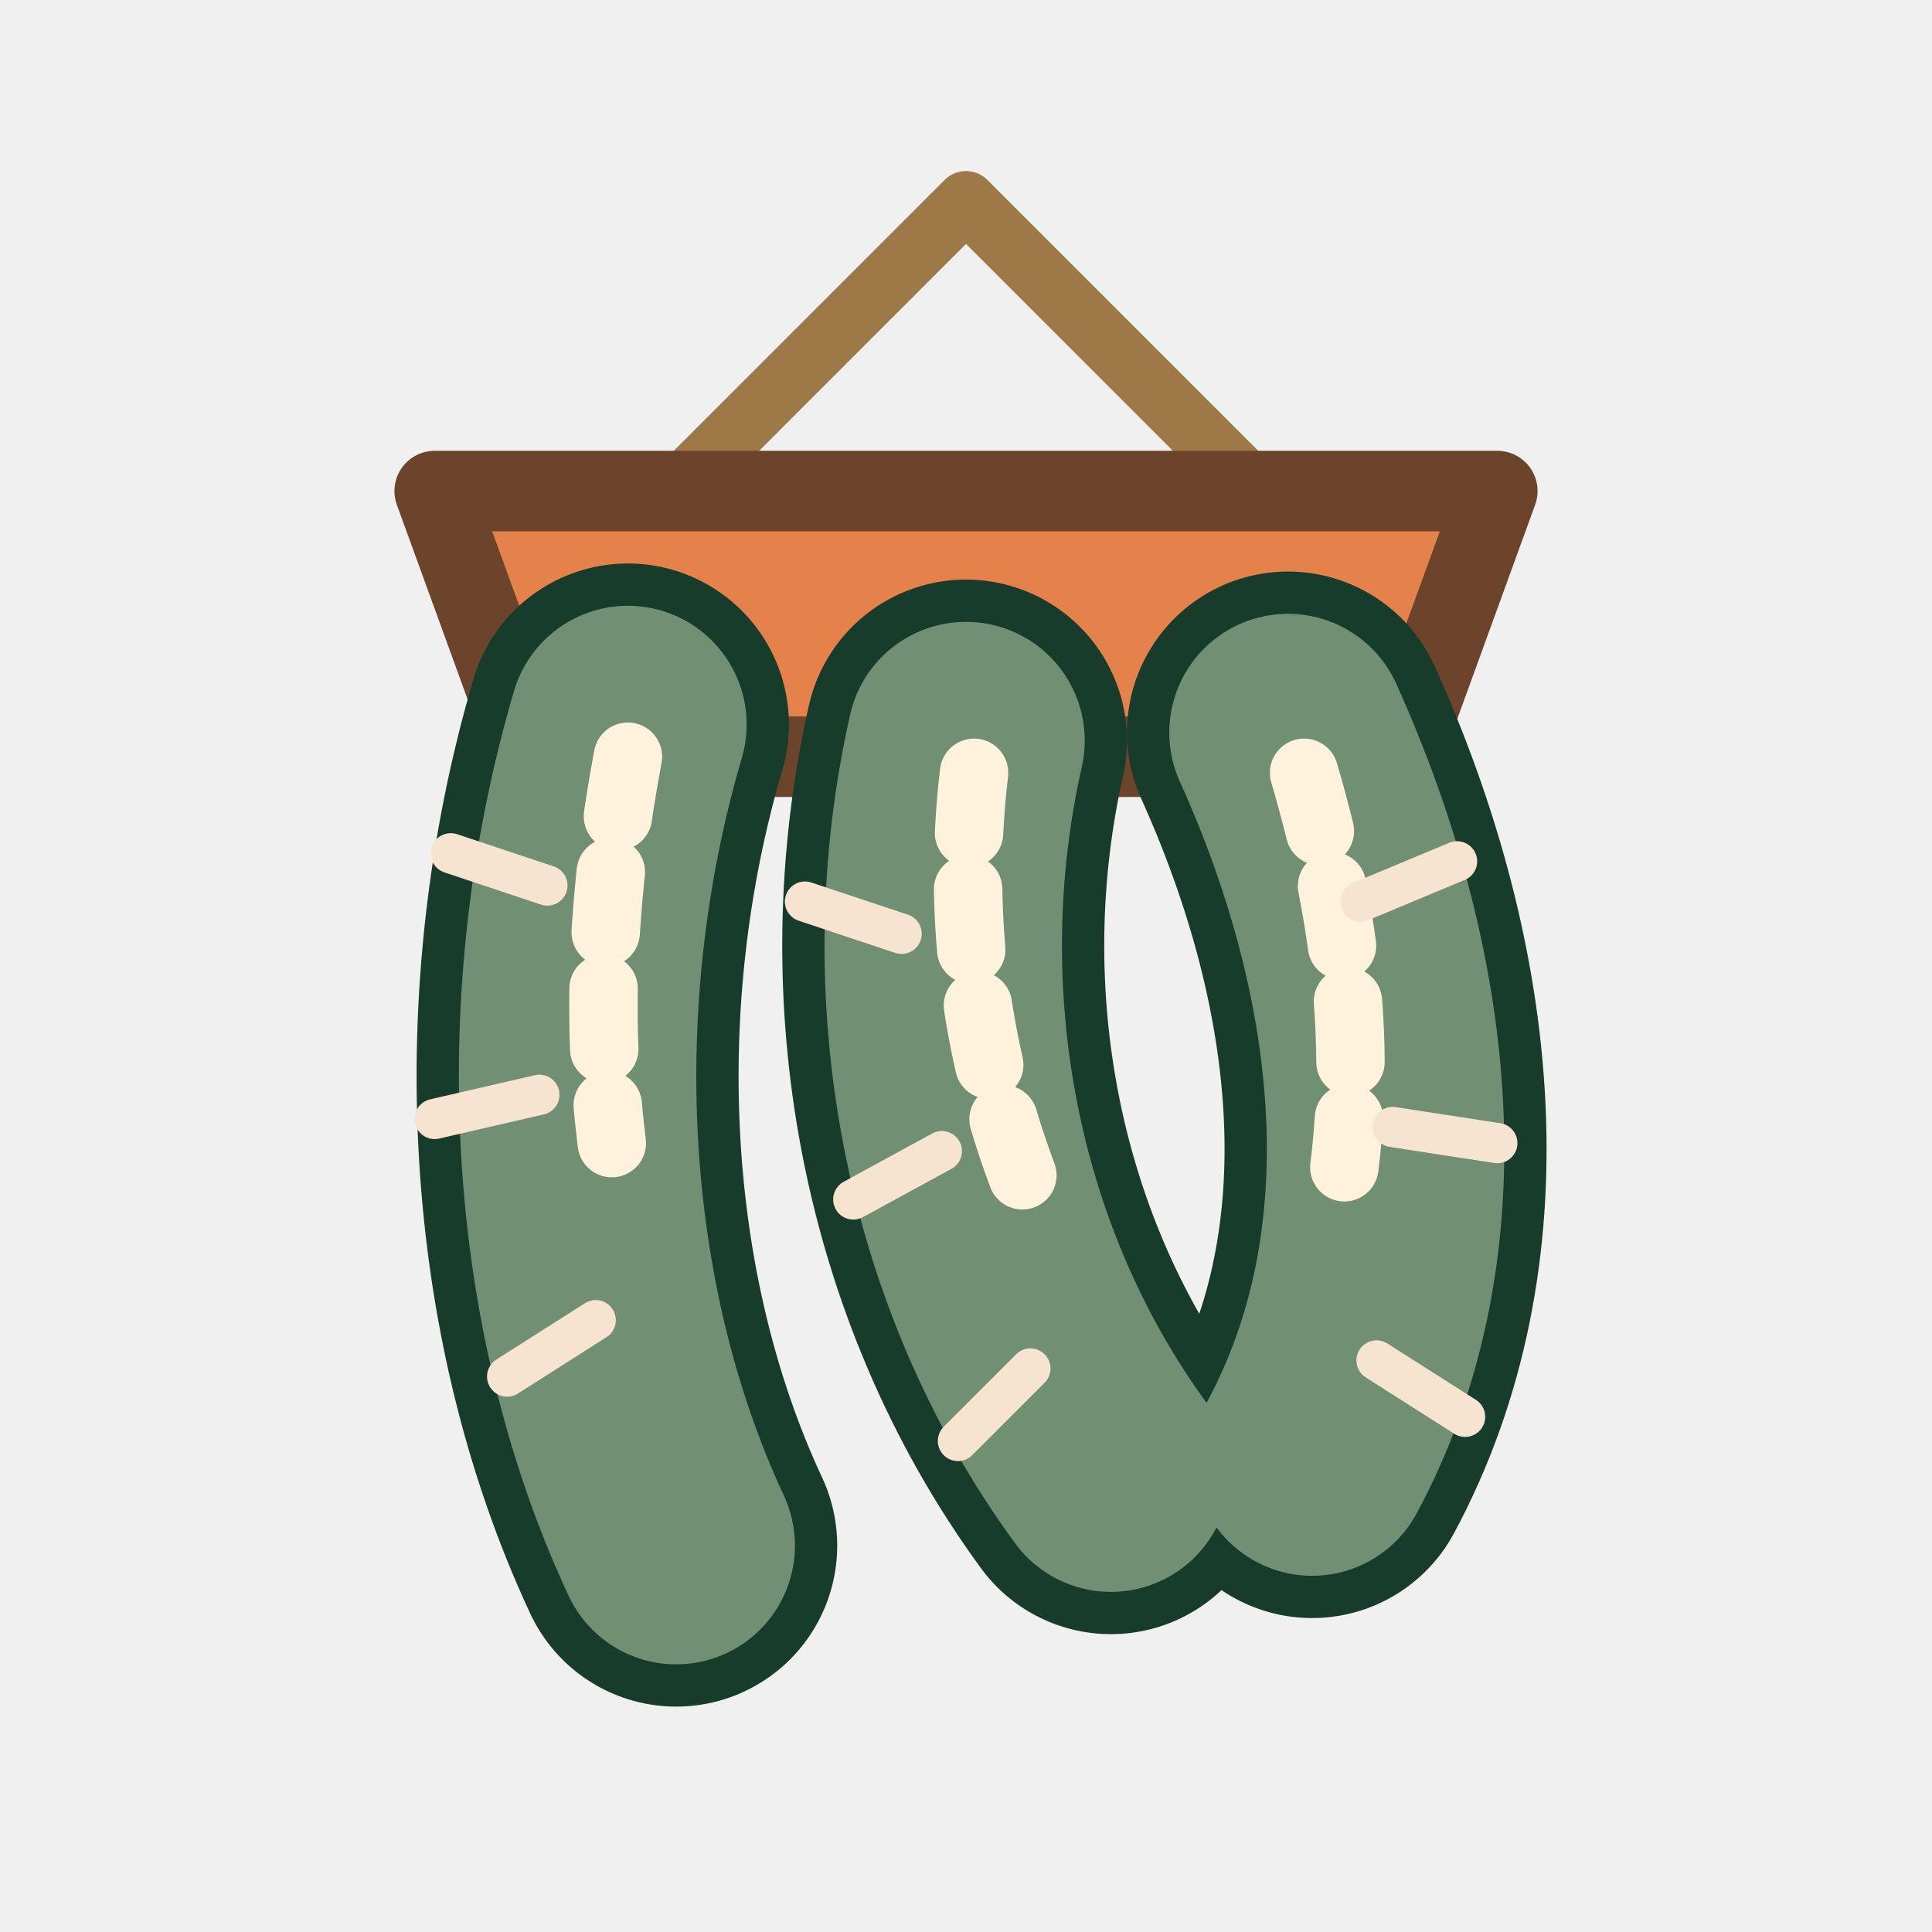
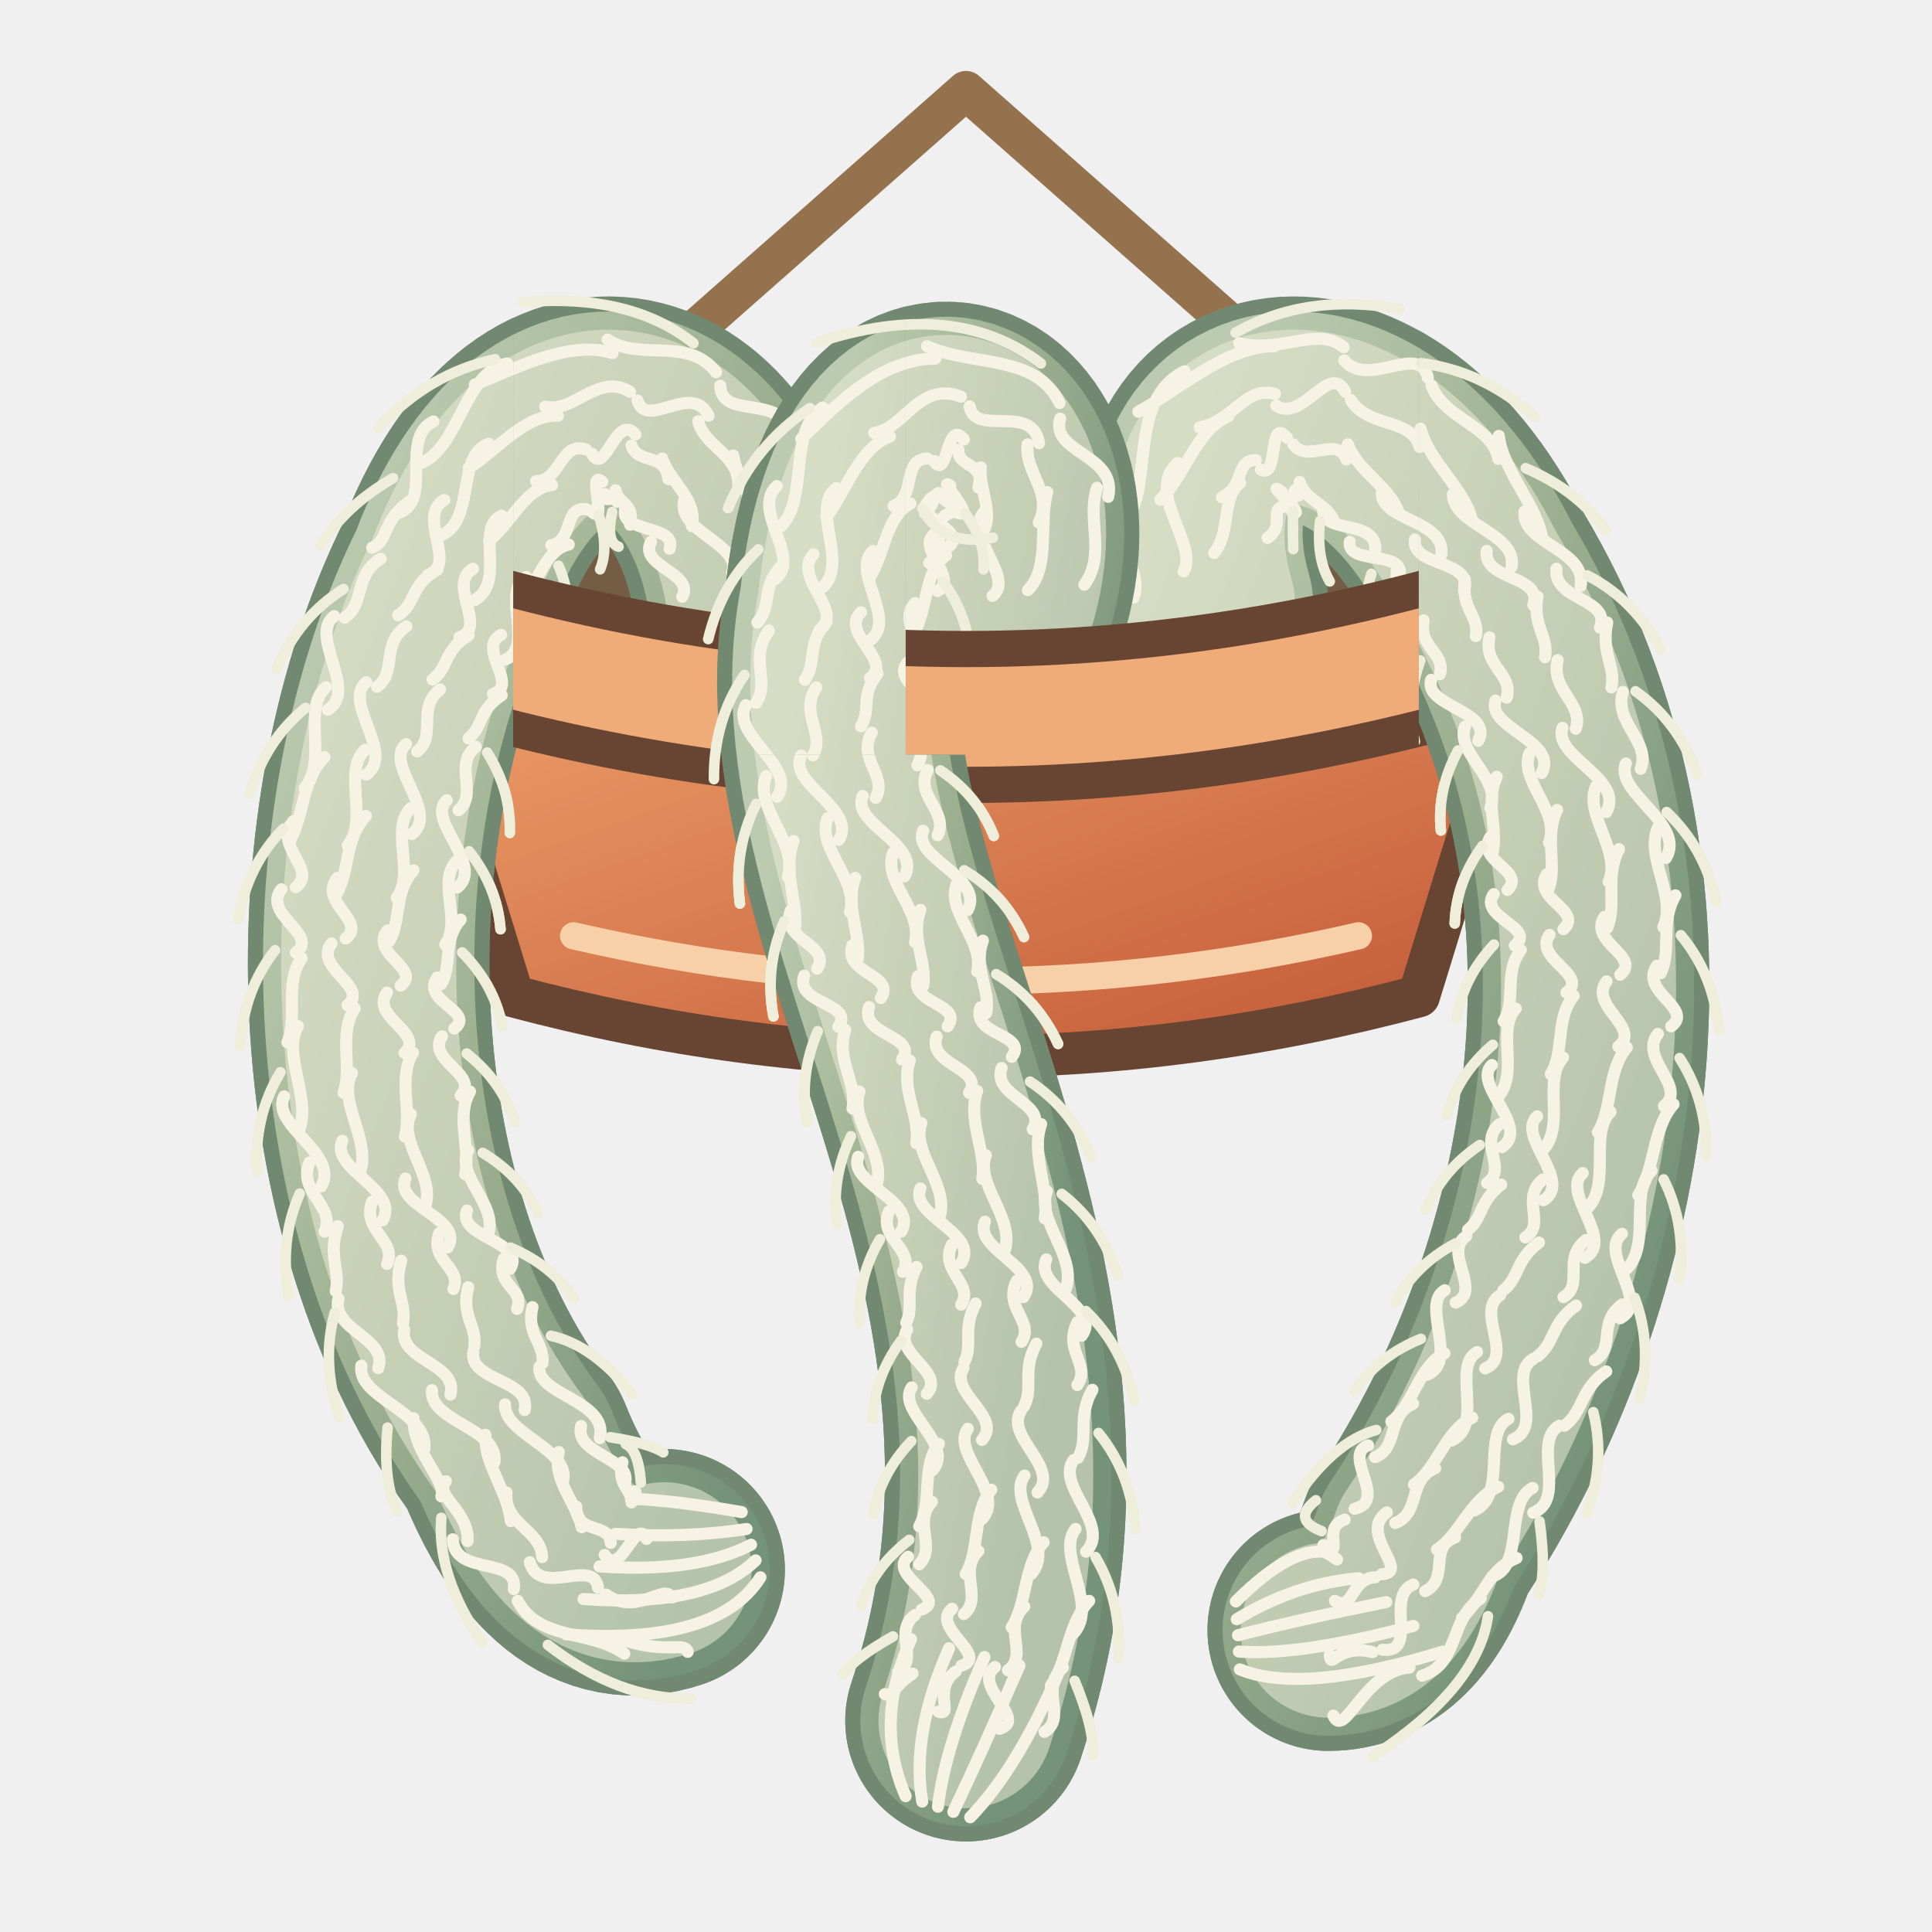
- <svg xmlns="http://www.w3.org/2000/svg" viewBox="0 0 24 24" role="img" aria-labelledby="cleistocactus-colademononis-title cleistocactus-colademononis-description" data-plant-slug="cleistocactus-colademononis" focusable="false">
-   <path d="m8 6.5 4-4 4 4" fill="none" stroke="#9c7947" stroke-linecap="round" stroke-linejoin="round" stroke-width="0.75" />
-   <path d="M5.4 6.1h13.2l-1.2 3.3H6.6Z" fill="#e5814b" stroke="#6c432b" stroke-linejoin="round" stroke-width="1" />
-   <path d="M7.8 9c-1 3.4-0.8 7.2 0.6 10.2m3.6-10c-0.7 3.1-0.1 6.5 1.8 9.1m2.2-9.2c1.4 3.1 1.7 6.4 0.3 9" fill="none" stroke="#173c2b" stroke-linecap="round" stroke-width="4" />
-   <path d="M7.8 9c-1 3.4-0.8 7.2 0.6 10.2m3.6-10c-0.7 3.1-0.1 6.5 1.8 9.1m2.2-9.2c1.4 3.1 1.7 6.4 0.3 9" fill="none" stroke="#718f72" stroke-linecap="round" stroke-width="2.95" />
-   <path d="M7.8 9.4c-0.3 1.6-0.4 3.2-0.2 4.8m4.5-4.6c-0.2 1.7 0 3.4 0.6 5m3.5-5c0.5 1.7 0.7 3.3 0.5 4.9" fill="none" stroke="#fff2dd" stroke-dasharray="0.75 0.7" stroke-linecap="round" stroke-width="0.85" />
-   <path d="m6.8 11-1.2-0.4m1.1 3-1.3 0.3m2 2.5-1.1 0.7m4.9-5.5-1.2-0.4m1.7 3.1-1.1 0.6m2.2 2.1-0.9 0.9m5-6.7 1.2-0.5m-0.8 3.3 1.3 0.2m-1.5 2.7 1.1 0.7" fill="none" stroke="#f6e4d0" stroke-linecap="round" stroke-width="0.5" />
+ <svg xmlns="http://www.w3.org/2000/svg" viewBox="0 0 64 64" role="img" aria-labelledby="cleistocactus-colademononis-title cleistocactus-colademononis-description" data-plant-slug="cleistocactus-colademononis" focusable="false">
+   <defs>
+     <linearGradient id="cleisto-basket" x1="0" x2="0.9" y1="0" y2="1">
+       <stop offset="0" stop-color="#f2a66e" />
+       <stop offset="1" stop-color="#c25a38" />
+     </linearGradient>
+     <linearGradient id="tails-body" x1="0" y1="0" x2="0.85" y2="1">
+       <stop offset="0" stop-color="#bccbb0" />
+       <stop offset="0.5" stop-color="#9caf90" />
+       <stop offset="1" stop-color="#759379" />
+     </linearGradient>
+     <path id="tails-0-axis" d="M25 20C24 13 18 11 15 19C11 27 11 40 17 48Q19 53 22 52" />
+     <mask id="tails-0-hair" maskUnits="userSpaceOnUse" maskContentUnits="userSpaceOnUse" x="0" y="0" width="64" height="64">
+       <use href="#tails-0-axis" fill="none" stroke="#fff" stroke-width="7.8" stroke-linecap="round" />
+     </mask>
+     <g id="tails-0-stem" fill="none" stroke-linecap="round" stroke-linejoin="round">
+       <use href="#tails-0-axis" stroke="#718971" stroke-width="8" />
+       <use href="#tails-0-axis" stroke="url(#tails-body)" stroke-width="7" />
+       <use href="#tails-0-axis" stroke="#e8ead5" stroke-width="5.8" stroke-opacity="0.55" />
+       <g mask="url(#tails-0-hair)" stroke="#f7f3e4" stroke-width="0.4">
+         <path d="M22.6 19.77C23.03 18.99 21.12 18.74 21.57 17.95 M24.25 18.97C24.62 18.05 22.38 17.6 22.67 16.56 M25.17 18.23C25.47 17.22 24.46 16.15 24.29 15.09 M26.73 17.17C26.92 16 25.83 15.32 25.72 14.27 M22.18 18.18C22.46 17.37 20.46 17.66 20.72 16.85" />
+         <path d="M22.92 17.43C23.11 16.53 22.18 15.96 21.94 15.19 M24.46 16.11C24.48 15.02 23.34 14.83 23.13 13.95 M26.18 14.37C25.93 13.03 23.89 13.92 23.86 12.78 M20.87 17.38C21.04 16.68 20.46 16.69 20.39 16.24 M22.14 15.87C22.03 14.97 21.13 15.4 20.92 14.76" />
+         <path d="M23.47 13.77C22.93 12.64 21.42 14.25 21.12 13.27 M23.72 12.33C22.8 11.13 21.18 11.98 20.13 11.25 M20.44 16.62C20.4 15.97 20.16 16.89 20.04 16.37 M21.05 14.39C20.41 13.65 20.05 15.8 19.61 15.03 M20.87 12.98C19.81 12.33 19.02 13.7 18.06 13.47" />
+         <path d="M20.29 11.7C18.86 11.24 17.02 12.24 15.73 12.74 M19.95 15.96C19.41 15.5 20.19 17.52 19.57 16.92 M19.41 14.89C18.56 14.61 18.58 15.94 17.76 15.94 M18.48 13.77C17.38 13.73 16.44 14.94 15.53 15.5 M16.8 12.04C15.41 12.31 15.21 14.76 14 15.32" />
+         <path d="M19.42 16.87C18.66 16.76 19.02 17.91 18.26 18.06 M18.29 16.07C17.39 16.16 16.94 17.33 16.2 17.91 M16.19 14.7C15.13 15.06 15.73 17.16 14.68 17.7 M14.36 13.96C13.23 14.5 14.34 16.55 13.24 16.98 M18.84 18.04C18.03 18.22 17.83 19.37 17.1 20.13" />
+         <path d="M16.62 17.08C15.72 17.47 16.78 19.28 15.72 19.88 M14.72 16.56C13.78 17.09 15.18 18.71 14.18 19.04 M13.6 16.59C12.66 17.2 12.89 17.92 12.33 18.14 M17.43 19.11C16.59 19.6 17.72 21.44 16.74 21.85 M15.67 18.84C14.79 19.35 16.18 20.81 15.22 21.11" />
+         <path d="M14.49 18.87C13.6 19.34 13.79 20 13.19 20.38 M12.61 18.51C11.7 19.08 12.11 20 11.42 20.46 M16.6 21.03C15.77 21.47 17.22 22.7 16.33 22.99 M15.52 21.05C14.68 21.55 14.87 22.12 14.33 22.51 M13.46 20.75C12.61 21.32 13.16 22.27 12.49 22.75" />
+         <path d="M11.07 20.41C10.21 21.07 11.89 22.87 10.86 23.51 M16.62 23.03C15.83 23.54 16.02 24.06 15.52 24.46 M14.58 22.84C13.79 23.42 14.48 24.38 13.82 24.89 M12.13 22.6C11.33 23.26 13.12 24.97 12.13 25.66 M10.8 22.76C9.99 23.46 10.87 25.22 10.09 26.11" />
+         <path d="M15.76 24.74C15.01 25.32 15.85 26.3 15.19 26.84 M13.45 24.65C12.69 25.3 14.59 26.91 13.64 27.63 M12.09 24.84C11.34 25.54 12.22 27.14 11.52 28.01 M10.75 25.08C10 25.82 10.07 27.03 9.6 27.86 M14.8 26.51C14.09 27.16 16.07 28.66 15.15 29.4" />
+         <path d="M13.61 26.77C12.9 27.46 13.77 28.9 13.14 29.74 M12.12 27.03C11.42 27.76 11.59 28.82 11.16 29.59 M9.72 27.2C9.02 28 10.55 28.81 9.8 29.39 M15.13 28.52C14.46 29.2 15.31 30.48 14.75 31.29 M13.7 28.83C13.04 29.55 13.3 30.47 12.9 31.17" />
+         <path d="M11.18 29.08C10.52 29.88 12.19 30.53 11.45 31.09 M9.32 29.46C8.67 30.3 10.6 30.96 9.8 31.56 M15.26 30.46C14.64 31.17 15 31.95 14.61 32.6 M12.84 30.82C12.22 31.59 14 32.1 13.27 32.65 M10.98 31.25C10.37 32.08 12.26 32.67 11.51 33.3" />
+         <path d="M9.99 31.74C9.4 32.61 9.88 33.67 9.52 34.53 M14.49 32.38C13.91 33.15 15.78 33.52 15.05 34.07 M12.82 32.88C12.25 33.69 14.1 34.22 13.4 34.88 M11.75 33.4C11.2 34.25 11.68 35.33 11.38 36.2 M9.87 33.99C9.34 34.9 10.29 36.31 9.93 37.38" />
+         <path d="M14.64 34.33C14.11 35.13 15.91 35.6 15.26 36.29 M13.68 34.87C13.17 35.7 13.65 36.78 13.41 37.65 M11.66 35.55C11.16 36.44 12.27 37.73 11.94 38.78 M9.41 36.32C8.94 37.28 11.27 38.23 10.64 39.3 M15.57 36.16C15.09 36.98 15.59 38.03 15.41 38.9" />
+         <path d="M13.61 36.91C13.15 37.79 14.4 38.91 14.1 39.92 M11.34 37.79C10.91 38.73 13.27 39.41 12.67 40.43 M10.25 38.51C9.84 39.49 11.15 39.98 10.75 40.8 M15.51 38.1C15.09 38.96 16.47 39.88 16.18 40.85 M13.43 39.04C13.04 39.96 15.4 40.35 14.83 41.32" />
+         <path d="M12.33 39.8C11.96 40.76 13.17 41.09 12.82 41.87 M11.19 40.62C10.85 41.62 11.28 42.07 11.12 42.77 M15.47 40.1C15.12 40.99 17.44 41.11 16.9 42.03 M14.55 40.85C14.22 41.78 15.32 41.98 15.02 42.7 M13.29 41.76C13 42.74 13.48 43.14 13.35 43.83" />
+         <path d="M11.21 43.02C10.96 44.07 12.87 44.32 12.53 45.32 M16.69 41.7C16.4 42.59 17.39 42.68 17.13 43.36 M15.51 42.64C15.26 43.58 15.81 43.93 15.71 44.6 M13.39 44.04C13.19 45.06 15.2 45.17 14.92 46.2 M11.97 45.24C11.82 46.32 14.2 46.74 14.06 48" />
+         <path d="M17.64 43.3C17.42 44.2 18.04 44.49 17.97 45.15 M15.68 44.78C15.52 45.76 17.61 45.68 17.38 46.71 M14.31 46.05C14.21 47.09 16.53 47.31 16.38 48.43 M13.7 46.98C13.65 48.06 14.81 49.07 14.62 49.57 M17.87 45.28C17.75 46.21 20.16 46.39 19.87 47.64" />
+         <path d="M16.73 46.52C16.67 47.51 18.93 48.01 18.65 49.08 M16.08 47.53C16.02 48.48 16.81 49.37 16.92 50.39 M14.77 49.07C14.35 49.53 15.55 50.06 15.49 51.05 M19.25 47.24C19.01 48.18 20.97 48.3 20.7 49.14 M18.51 48.1C18.29 49.03 19.1 49.78 19.27 50.59" />
+         <path d="M16.78 49.44C16.67 50.49 17.92 50.67 17.96 51.58 M15 50.99C15.04 52.23 17.19 51.53 17.02 52.64 M20.62 48.44C20.42 49.2 20.96 49.37 20.92 49.77 M19.09 49.91C19.08 50.85 20.18 50.41 20.23 51.11 M17.55 51.75C17.89 52.94 19.66 51.57 19.81 52.59" />
+         <path d="M17.15 53.03C17.85 54.36 19.57 53.99 20.68 54.78 M20.93 49.49C20.82 50.11 21.09 48.99 21.05 49.57 M20.03 51.51C20.57 52.31 21.05 50.19 21.42 50.98 M20.07 52.82C21.11 53.56 21.99 52.43 22.26 52.92 M20.54 54.29C22.06 54.82 22.68 54.36 22.78 54.72" />
+         <path d="M20.96 49.65Q22.38 49.71 24.57 50.09 M20.39 50.81Q22.74 50.96 24.73 50.65 M19.86 51.89Q23.07 52.11 24.88 51.17 M19.33 52.97Q23.4 53.26 25.03 51.69 M18.76 54.14Q23.76 54.51 25.19 52.25" />
+       </g>
+       <path d="M20.28 16.96Q20.06 17.96 20.49 18.11 M22.97 11.37Q20.89 9.71 17.32 10.01 M19.83 17.06Q20.18 18.14 19.88 18.86 M16.4 11.9Q14.21 12.37 12.55 14.16 M18.5 18.74Q19.07 19.99 18.58 21.61 M13.02 15.84Q11.43 16.76 10.63 18.06 M17.13 21.82Q17.76 23.15 17.55 24.49 M11.38 19.51Q9.91 20.43 9.17 22.14 M16.14 24.93Q16.93 26.19 16.89 27.59 M10.12 23.45Q8.8 24.53 8.28 26.28 M15.54 28.2Q16.47 29.38 16.58 30.78 M9.39 27.45Q8.2 28.66 7.89 30.45 M15.31 31.55Q16.37 32.62 16.64 34 M9.11 31.48Q8.07 32.81 7.96 34.63 M15.46 34.9Q16.63 35.83 17.05 37.16 M9.29 35.52Q8.41 36.97 8.51 38.8 M15.99 38.19Q17.26 38.95 17.83 40.19 M9.93 39.54Q9.24 41.1 9.57 42.93 M16.91 41.33Q18.26 41.9 19 43 M11.09 43.48Q10.63 45.15 11.25 46.95 M18.25 44.25Q19.66 44.56 20.95 46.19 M12.84 47.29Q12.67 49.03 13.15 50.06 M20.21 47.61Q21.51 47.81 21.97 48.11 M14.62 50.28Q14.46 52.19 15.97 54.4 M21.23 49.11Q21.15 48.02 20.73 47.84 M18.15 54.49Q20.49 56.3 22.88 56.27" stroke="#eeeeda" stroke-width="0.35" />
+     </g>
+     <path id="tails-1-axis" d="M40 20C38 13 45 11 49 19C55 29 53 42 47 51Q46 54 44 54" />
+     <mask id="tails-1-hair" maskUnits="userSpaceOnUse" maskContentUnits="userSpaceOnUse" x="0" y="0" width="64" height="64">
+       <use href="#tails-1-axis" fill="none" stroke="#fff" stroke-width="7.8" stroke-linecap="round" />
+     </mask>
+     <g id="tails-1-stem" fill="none" stroke-linecap="round" stroke-linejoin="round">
+       <use href="#tails-1-axis" stroke="#718971" stroke-width="8" />
+       <use href="#tails-1-axis" stroke="url(#tails-body)" stroke-width="7" />
+       <use href="#tails-1-axis" stroke="#e8ead5" stroke-width="5.8" stroke-opacity="0.55" />
+       <g mask="url(#tails-1-hair)" stroke="#f7f3e4" stroke-width="0.4">
+         <path d="M37.55 19.8C37.98 18.73 36.19 17.25 37.07 16.05 M39.21 18.93C39.72 18.05 37.91 16.32 39.01 15.34 M40.22 18.32C40.79 17.6 40.45 16.5 41.08 16 M41.99 17.82C42.6 17.39 42.01 16.87 42.54 16.78 M37.39 17.06C38.15 16.06 37.4 13.2 39.24 12.3" />
+         <path d="M38.44 16.55C39.26 15.75 39.61 14.26 40.69 13.79 M40.48 16.47C41.25 16.11 40.91 15.24 41.6 15.24 M42.81 16.96C43.36 17.19 41.78 15.8 42.46 16.3 M37.71 13.64C39.11 12.87 40.67 11.45 42.22 11.47 M39.74 14.16C40.88 13.93 41.27 12.77 42.23 13.05" />
+         <path d="M41.77 15.56C42.38 15.88 41.99 13.76 42.63 14.5 M42.64 16.52C42.86 17.07 42.81 15.77 43.03 16.41 M41.05 11.37C42.54 11.7 43.61 10.79 44.51 11.5 M42.28 13.44C43.13 14.01 44.06 11.97 44.56 12.98 M42.84 14.72C43.32 15.37 44.29 14.41 44.6 15.22" />
+         <path d="M43.05 15.96C43.26 16.62 43.95 16.66 44.19 17.27 M44.53 11.94C45.34 12.88 47.04 11.33 47.3 12.51 M44.75 13.25C45.3 14.18 46.76 13.83 47.03 14.81 M44.65 14.72C44.96 15.59 46.02 16.11 46.32 16.95 M43.83 16.93C43.86 17.68 45.6 17.2 45.56 18.21" />
+         <path d="M47.42 12.77C47.84 13.89 49.44 14.1 49.63 15.2 M47.06 14.2C47.31 15.25 48.49 16.17 48.75 17.19 M45.77 16.36C45.82 17.26 47.86 17.23 47.75 18.36 M44.71 17.95C44.62 18.76 46.66 18.17 46.34 19.15 M49.65 14.44C49.78 15.59 50.96 16.8 51.09 17.86" />
+         <path d="M48.13 16.37C48.12 17.39 50.29 17.67 50.07 18.78 M46.87 17.87C46.75 18.79 48.84 18.54 48.5 19.57 M46.29 18.76C46.12 19.64 46.76 19.79 46.71 20.58 M50.5 16.95C50.4 18.01 52.57 18.2 52.36 19.41 M49.25 18.25C49.11 19.24 51.13 19.04 50.79 20.04" />
+         <path d="M48.52 19.19C48.4 20.19 49.01 20.41 48.89 21.07 M47.16 20.55C46.98 21.46 47.89 21.62 47.7 22.33 M51.56 18.84C51.43 19.89 53.38 19.82 53 20.79 M50.93 19.76C50.76 20.77 51.31 21.08 51.18 21.77 M49.34 21.11C49.12 22.06 50.15 22.34 49.91 23.11" />
+         <path d="M47.41 22.52C47.14 23.4 49.49 23.55 48.97 24.54 M53.24 20.62C53.03 21.67 53.53 22.07 53.38 22.77 M51.6 21.87C51.35 22.86 52.48 23.3 52.2 24.14 M49.54 23.21C49.24 24.12 51.64 24.56 51.07 25.61 M48.53 24.07C48.2 24.93 49.75 25.79 49.37 26.77" />
+         <path d="M53.76 22.92C53.45 23.94 54.7 24.57 54.35 25.47 M51.76 24.11C51.42 25.06 53.84 25.8 53.21 26.9 M50.67 24.95C50.3 25.85 51.71 26.89 51.31 27.91 M49.58 25.73C49.18 26.58 49.65 27.5 49.43 28.29 M53.86 25.29C53.47 26.26 55.86 27.28 55.19 28.42" />
+         <path d="M52.87 26.05C52.46 26.97 53.72 28.19 53.29 29.21 M51.58 26.83C51.15 27.71 51.58 28.63 51.31 29.42 M49.36 27.74C48.9 28.54 50.56 28.84 49.94 29.48 M54.93 27.4C54.47 28.35 55.56 29.68 55.1 30.71 M53.63 28.13C53.15 29.03 53.57 29.95 53.24 30.74" />
+         <path d="M51.24 28.96C50.73 29.78 52.47 30.16 51.79 30.78 M49.48 29.62C48.95 30.39 50.93 30.73 50.18 31.32 M55.5 29.66C54.97 30.58 55.39 31.47 55.01 32.24 M53.15 30.37C52.6 31.21 54.4 31.68 53.67 32.29 M51.33 30.97C50.77 31.75 52.66 32.29 51.89 32.88" />
+         <path d="M50.38 31.47C49.8 32.22 50.24 33.13 49.81 33.83 M54.89 31.99C54.29 32.85 56.14 33.41 55.36 34 M53.22 32.51C52.61 33.31 54.4 34.05 53.61 34.67 M52.13 32.99C51.51 33.75 51.84 34.83 51.37 35.58 M50.21 33.41C49.58 34.11 50.28 35.44 49.69 36.25" />
+         <path d="M54.92 34.25C54.27 35.06 55.92 36 55.12 36.64 M53.89 34.7C53.23 35.48 53.43 36.71 52.93 37.51 M51.78 35.03C51.11 35.75 51.83 37.21 51.16 38.04 M49.42 35.28C48.75 35.93 50.72 37.33 49.76 38 M55.44 36.58C54.74 37.36 54.82 38.73 54.27 39.59" />
+         <path d="M53.35 36.83C52.64 37.56 53.36 39.15 52.62 39.99 M50.92 36.98C50.21 37.63 52.13 39.13 51.13 39.76 M49.67 37.24C48.95 37.86 49.96 38.72 49.26 39.19 M54.71 38.78C53.96 39.5 54.7 41.2 53.89 42.03 M52.43 38.86C51.68 39.52 53.53 41.08 52.5 41.67" />
+         <path d="M51.11 39.07C50.35 39.7 51.23 40.55 50.53 40.99 M49.73 39.24C48.98 39.82 49.13 40.34 48.63 40.74 M53.73 40.87C52.93 41.53 54.71 43.13 53.67 43.67 M52.53 41.08C51.74 41.71 52.49 42.55 51.79 42.97 M50.98 41.16C50.19 41.75 50.33 42.33 49.8 42.74" />
+         <path d="M48.57 40.95C47.78 41.47 49.12 42.76 48.22 43.15 M53.74 43.21C52.9 43.83 53.53 44.66 52.83 45.06 M52.21 43.25C51.38 43.83 51.51 44.5 50.93 44.93 M49.69 42.91C48.86 43.43 50.17 44.93 49.2 45.33 M47.86 42.74C47.05 43.21 48.34 45.08 47.28 45.54" />
+         <path d="M53.21 45.43C52.34 46.01 52.45 46.79 51.82 47.23 M50.78 45.02C49.92 45.54 51.16 47.26 50.12 47.68 M48.93 44.79C48.08 45.26 49.18 47.24 48.08 47.72 M47.85 44.83C47 45.26 46.83 46.53 46.09 47.09 M51.65 47.23C50.75 47.74 51.91 49.68 50.79 50.11" />
+         <path d="M49.97 47C49.07 47.47 49.96 49.55 48.83 50.04 M48.77 46.96C47.88 47.39 47.61 48.63 46.84 49.18 M46.81 46.5C45.94 46.88 46.33 47.97 45.55 48.27 M50.77 49.29C49.84 49.75 50.5 51.9 49.44 52.22 M49.63 49.25C48.7 49.68 48.33 50.88 47.6 51.33" />
+         <path d="M47.54 48.64C46.63 49.01 47.07 50.13 46.22 50.45 M45.32 47.88C44.44 48.19 46.01 49.72 44.87 49.98 M50.24 51.61C49.27 52.03 49.26 52.75 48.43 53.6 M48.2 50.93C47.3 51.25 48.04 52.29 47.21 52.71 M45.94 50.1C44.96 50.8 46.76 52.08 45.77 52.15" />
+         <path d="M44.54 50.34C43.77 50.62 44.53 51.5 43.91 51.37 M49.05 52.95C47.99 53.64 48.35 55.12 47.11 55.51 M46.82 52.49C45.87 52.84 47.01 54.79 45.8 54.65 M45.55 52.25C44.73 52.29 44.84 53.41 44.22 53.03 M44.29 51.66C43.8 51.31 43.93 51.55 43.84 51.18" />
+         <path d="M46.69 55.24C45.18 55.35 44.54 57.65 44.17 56.83 M45.47 54.73C44.3 54.44 44.08 55.34 44.05 54.82 M47.8 54.71Q43.12 56.15 41.07 55.3 M46.82 53.86Q43.05 54.86 41.04 54.71 M45.92 53.07Q42.98 53.66 41.01 54.17" />
+         <path d="M45.01 52.28Q42.91 52.46 40.97 53.64 M44.03 51.43Q42.83 51.16 40.94 53.05" />
+       </g>
+       <path d="M40.93 11.02Q43.3 9.68 46.37 10.24 M42.83 16.92Q42.83 17.97 42.84 18.19 M47.07 12.03Q49.12 12.28 50.84 13.81 M43.73 17.26Q43.59 18.47 44.05 19.26 M50.54 15.51Q52.23 16.23 53.19 17.56 M45.43 19.01Q45 20.32 45.59 21.79 M52.58 19.06Q54.12 19.85 55.02 21.51 M47.05 21.88Q46.55 23.25 46.87 24.56 M54.18 22.9Q55.59 23.9 56.23 25.65 M48.3 24.86Q47.6 26.16 47.73 27.51 M55.21 26.9Q56.46 28.08 56.86 29.88 M49.11 28.02Q48.24 29.22 48.19 30.59 M55.68 30.98Q56.77 32.29 56.94 34.12 M49.49 31.29Q48.47 32.38 48.25 33.75 M55.64 35.05Q56.56 36.48 56.52 38.3 M49.45 34.61Q48.31 35.58 47.93 36.93 M55.11 39.07Q55.87 40.59 55.63 42.38 M49.02 37.93Q47.78 38.76 47.24 40.07 M54.15 42.99Q54.75 44.58 54.31 46.33 M48.22 41.19Q46.89 41.89 46.22 43.14 M52.78 46.78Q53.19 48.42 52.57 50.12 M47.07 44.35Q45.68 44.91 44.87 46.07 M51 50.4Q51.23 52.08 50.97 52.81 M45.59 47.37Q44.15 47.76 42.81 49.79 M49.29 53.54Q48.95 55.91 45.47 58.19 M43.78 50.72Q42.79 50.34 43.59 49.7" stroke="#eeeeda" stroke-width="0.35" />
+     </g>
+     <path id="tails-2-axis" d="M33 21C36 14 29 10 28 20C26 30 37 42 32 57" />
+     <mask id="tails-2-hair" maskUnits="userSpaceOnUse" maskContentUnits="userSpaceOnUse" x="0" y="0" width="64" height="64">
+       <use href="#tails-2-axis" fill="none" stroke="#fff" stroke-width="7.8" stroke-linecap="round" />
+     </mask>
+     <g id="tails-2-stem" fill="none" stroke-linecap="round" stroke-linejoin="round">
+       <use href="#tails-2-axis" stroke="#718971" stroke-width="8" />
+       <use href="#tails-2-axis" stroke="url(#tails-body)" stroke-width="7" />
+       <use href="#tails-2-axis" stroke="#e8ead5" stroke-width="5.8" stroke-opacity="0.55" />
+       <g mask="url(#tails-2-hair)" stroke="#f7f3e4" stroke-width="0.4">
+         <path d="M31.06 19.58C31.81 19.15 30.25 18.08 31.01 17.66 M32.88 19.74C33.65 19.13 31.88 17.71 32.61 16.95 M34.05 19.55C34.8 18.8 34.4 17.36 34.69 16.3 M35.92 19.37C36.65 18.37 35.99 17.21 36.34 16.16 M31.44 18.1C32.06 17.55 30.15 17.1 30.77 16.61" />
+         <path d="M32.45 17.8C33.02 17.1 32.41 16.24 32.49 15.48 M34.41 17.31C34.9 16.31 33.93 15.65 34.04 14.72 M36.71 16.46C37.02 15.04 34.78 15.01 35.12 13.87 M30.64 17C31.11 16.52 30.73 16.57 31.09 16.33 M32.41 16.15C32.66 15.31 31.72 15.51 31.75 14.9" />
+         <path d="M34.42 14.68C34.2 13.34 32.29 14.48 32.12 13.46 M35.1 13.35C34.31 11.71 32.2 12.15 30.71 11.47 M30.79 16.55C31.22 16.1 31.45 17.06 31.64 16.47 M31.93 14.56C31.34 13.82 31.41 15.96 30.94 15.27 M31.83 13.14C30.46 12.61 29.97 14.2 28.96 14.34" />
+         <path d="M30.98 11.88C29.08 11.88 27.54 13.6 26.54 14.54 M31.48 16.09C30.96 15.74 32.47 17.29 31.67 16.97 M30.72 15.19C29.86 15.22 30.38 16.44 29.6 16.76 M29.48 14.46C28.44 14.85 28.02 16.3 27.37 17.13 M27.25 13.5C26.08 14.27 26.81 16.54 25.86 17.44" />
+         <path d="M31.51 16.98C30.74 17.2 31.46 18.21 30.78 18.65 M30.16 16.68C29.34 17.11 29.3 18.39 28.78 19.18 M27.7 16.17C26.84 16.85 28.11 18.62 27.27 19.44 M25.73 16.1C24.87 16.93 26.59 18.46 25.68 19.18 M31.34 18.4C30.61 18.89 30.76 20.15 30.24 21.05" />
+         <path d="M28.92 18.25C28.18 18.91 29.7 20.47 28.86 21.18 M26.95 18.36C26.22 19.13 28.02 20.26 27.14 20.88 M25.9 18.73C25.19 19.48 25.61 19.99 25.09 20.62 M30.31 19.98C29.59 20.77 31.27 21.93 30.5 22.59 M28.52 20.28C27.81 20.98 29.61 21.88 28.82 22.46" />
+         <path d="M27.38 20.59C26.69 21.37 27.08 21.93 26.66 22.52 M25.47 20.89C24.8 21.81 25.52 22.56 25.05 23.28 M30.08 21.93C29.46 22.6 31.26 23.15 30.55 23.73 M29.07 22.31C28.48 23.06 28.87 23.51 28.52 24.06 M27.04 22.77C26.47 23.64 27.35 24.3 26.93 25.02" />
+         <path d="M24.71 23.36C24.17 24.35 26.43 25.38 25.75 26.39 M30.84 23.66C30.31 24.4 30.69 24.8 30.39 25.35 M28.88 24.27C28.38 25.11 29.41 25.7 29.01 26.43 M26.54 25.03C26.07 25.96 28.41 26.8 27.79 27.82 M25.38 25.71C24.94 26.7 26.46 27.94 26.1 29.05" />
+         <path d="M30.73 25.51C30.28 26.34 31.44 26.89 31.06 27.67 M28.58 26.37C28.16 27.27 30.55 27.98 29.96 29.03 M27.42 27.1C27.01 28.04 28.46 29.14 28.16 30.21 M26.29 27.86C25.9 28.83 26.45 29.89 26.33 30.81 M30.58 27.52C30.19 28.41 32.61 29.06 32.06 30.14" />
+         <path d="M29.59 28.25C29.21 29.17 30.58 30.17 30.31 31.21 M28.33 29.08C27.97 30.02 28.53 30.92 28.41 31.78 M26.19 30.18C25.84 31.15 27.56 31.29 27.07 32.09 M31.69 29.29C31.34 30.21 32.61 31.16 32.37 32.18 M30.49 30.14C30.14 31.07 30.72 31.85 30.58 32.66" />
+         <path d="M28.24 31.31C27.91 32.26 29.69 32.29 29.18 33.06 M26.64 32.32C26.31 33.28 28.34 33.22 27.77 34.01 M32.56 31.16C32.22 32.09 32.83 32.78 32.67 33.56 M30.41 32.34C30.08 33.28 31.93 33.23 31.39 34 M28.79 33.36C28.46 34.31 30.44 34.3 29.88 35.1" />
+         <path d="M28 34.12C27.67 35.06 28.4 35.87 28.24 36.72 M32.48 33.37C32.15 34.32 34.08 34.24 33.52 35.01 M31.03 34.34C30.7 35.29 32.63 35.38 32.1 36.2 M30.14 35.13C29.81 36.07 30.5 36.99 30.35 37.87 M28.47 36.16C28.13 37.09 29.29 38.16 29.06 39.17" />
+         <path d="M33.18 35.38C32.85 36.33 34.72 36.55 34.21 37.41 M32.37 36.14C32.03 37.08 32.68 38.13 32.54 39.05 M30.52 37.2C30.17 38.13 31.41 39.22 31.14 40.26 M28.43 38.32C28.07 39.22 30.45 39.79 29.85 40.8 M34.49 37.24C34.14 38.2 34.76 39.37 34.61 40.36" />
+         <path d="M32.66 38.27C32.29 39.21 33.61 40.34 33.29 41.41 M30.49 39.37C30.11 40.27 32.47 40.85 31.84 41.84 M29.45 40.13C29.06 41.01 30.34 41.39 29.91 42.13 M34.68 39.46C34.3 40.41 35.68 41.6 35.31 42.69 M32.63 40.47C32.23 41.39 34.57 42 33.9 42.97" />
+         <path d="M31.53 41.23C31.11 42.12 32.28 42.52 31.84 43.22 M30.36 41.97C29.93 42.84 30.29 43.25 30.02 43.82 M34.66 41.72C34.23 42.66 36.53 43.31 35.83 44.25 M33.68 42.43C33.23 43.34 34.28 43.76 33.84 44.45 M32.32 43.18C31.86 44.05 32.24 44.51 31.95 45.11" />
+         <path d="M30.05 44.04C29.58 44.86 31.34 45.43 30.7 46.17 M35.69 43.8C35.22 44.74 36.14 45.21 35.69 45.88 M34.33 44.51C33.84 45.41 34.25 45.95 33.92 46.59 M31.92 45.31C31.4 46.14 33.23 46.92 32.53 47.7 M30.2 45.96C29.68 46.74 31.65 47.84 30.89 48.7" />
+         <path d="M36.19 46.04C35.66 46.96 36.09 47.62 35.71 48.29 M33.82 46.74C33.27 47.58 35.13 48.61 34.37 49.44 M32.06 47.33C31.49 48.11 33.33 49.44 32.53 50.32 M31.1 47.83C30.51 48.57 30.9 49.77 30.45 50.56 M35.56 48.37C34.96 49.22 36.82 50.53 35.98 51.4" />
+         <path d="M33.94 48.88C33.33 49.68 34.99 51.23 34.16 52.14 M32.84 49.35C32.21 50.11 32.47 51.34 31.99 52.14 M30.87 49.75C30.23 50.43 31.03 51.25 30.45 51.82 M35.63 50.65C34.96 51.46 36.43 53.2 35.55 54.12 M34.57 51.09C33.9 51.86 34.03 53.11 33.51 53.91" />
+         <path d="M32.41 51.38C31.73 52.07 32.57 52.92 31.93 53.47 M30.08 51.57C29.39 52.18 31.45 52.96 30.53 53.32 M36.08 53.03C35.35 53.81 35.38 55.05 34.81 55.84 M33.93 53.22C33.19 53.92 34.09 54.82 33.39 55.33 M31.54 53.29C30.8 53.9 32.8 54.85 31.85 55.18" />
+         <path d="M30.31 53.5C29.57 54.06 30.46 54.97 29.75 55.39 M35.21 55.24C34.42 55.94 35.36 56.9 34.6 57.37 M32.96 55.22C32.17 55.84 34.09 56.96 33.11 57.27 M31.66 55.37C30.87 55.94 31.61 56.87 31.09 56.7 M30.23 55.44C29.45 55.96 29.67 56.24 29.31 56.12" />
+         <path d="M35.04 55.47Q33.69 58.6 32.14 60.2 M33.77 55.17Q32.45 58.2 31.58 60.02 M32.61 54.89Q31.31 57.83 31.07 59.85 M31.44 54.6Q30.17 57.45 30.55 59.68 M30.18 54.3Q28.93 57.05 30 59.5" />
+       </g>
+       <path d="M30.55 16.84Q31.22 18.14 32.89 17.81 M34.48 12.04Q31.62 9.85 27.06 11.35 M31.96 17Q32.67 17.92 32.58 18.86 M26.83 13.52Q25.01 14.72 24.12 16.83 M31.23 19.25Q32.12 20.48 32.13 21.83 M25.12 18.2Q23.9 19.35 23.46 21.17 M30.85 22.44Q31.93 23.34 32.26 24.57 M24.66 22.36Q23.64 23.85 23.65 25.81 M31.15 25.52Q32.39 26.35 32.92 27.69 M25.05 26.63Q24.29 28.16 24.51 29.93 M31.94 28.83Q33.27 29.62 33.92 31.04 M25.98 30.52Q25.32 32.03 25.62 33.67 M33 32.27Q34.36 33.09 35.05 34.58 M27.09 34.16Q26.46 35.62 26.74 37.18 M34.12 35.83Q35.49 36.73 36.14 38.31 M28.19 37.64Q27.52 39.05 27.73 40.55 M35.17 39.55Q36.48 40.56 37.03 42.25 M29.15 41.05Q28.38 42.37 28.48 43.83 M35.97 43.43Q37.19 44.6 37.57 46.38 M29.85 44.41Q28.96 45.63 28.9 47.02 M36.39 47.47Q37.47 48.8 37.61 50.65 M30.19 47.74Q29.17 48.81 28.93 50.15 M36.29 51.58Q37.17 53.07 37.05 54.94 M30.12 51.01Q28.95 51.91 28.53 53.19 M35.6 55.68Q36.26 57.27 36.2 58.15 M29.58 54.21Q28.3 54.93 27.92 55.47" stroke="#eeeeda" stroke-width="0.35" />
+     </g>
+     <clipPath id="tails-0-front">
+       <path d="M0 0H17V32H64V64H0Z" />
+     </clipPath>
+     <clipPath id="tails-1-front">
+       <path d="M47 0H64V64H0V32H47Z" />
+     </clipPath>
+     <clipPath id="tails-2-front">
+       <path d="M0 0H30V25H64V64H0Z" />
+     </clipPath>
+   </defs>
+   <path d="M15 18L32 3L49 18" fill="none" stroke="#93724d" stroke-width="1.3" stroke-linecap="round" stroke-linejoin="round" />
+   <path d="M13 20L17 33Q32 37 47 33L51 20Z" fill="url(#cleisto-basket)" stroke="#684532" stroke-width="1.4" stroke-linejoin="round" />
+   <path d="M19 31Q32 34 45 31" fill="none" stroke="#f8d0a7" stroke-width="0.9" stroke-linecap="round" />
+   <ellipse cx="32" cy="19" rx="20" ry="4" fill="#efac79" stroke="#684532" stroke-width="1.2" />
+   <ellipse cx="32" cy="19" rx="17.5" ry="2.8" fill="#745c45" />
+   <use href="#tails-0-stem" />
+   <use href="#tails-1-stem" />
+   <use href="#tails-2-stem" />
+   <path d="M12 18Q32 25 52 18L51 23Q32 29 13 23Z" fill="#efac79" stroke="#684532" stroke-width="1.2" stroke-linejoin="round" />
+   <use href="#tails-0-stem" clip-path="url(#tails-0-front)" />
+   <use href="#tails-1-stem" clip-path="url(#tails-1-front)" />
+   <use href="#tails-2-stem" clip-path="url(#tails-2-front)" />
</svg>
